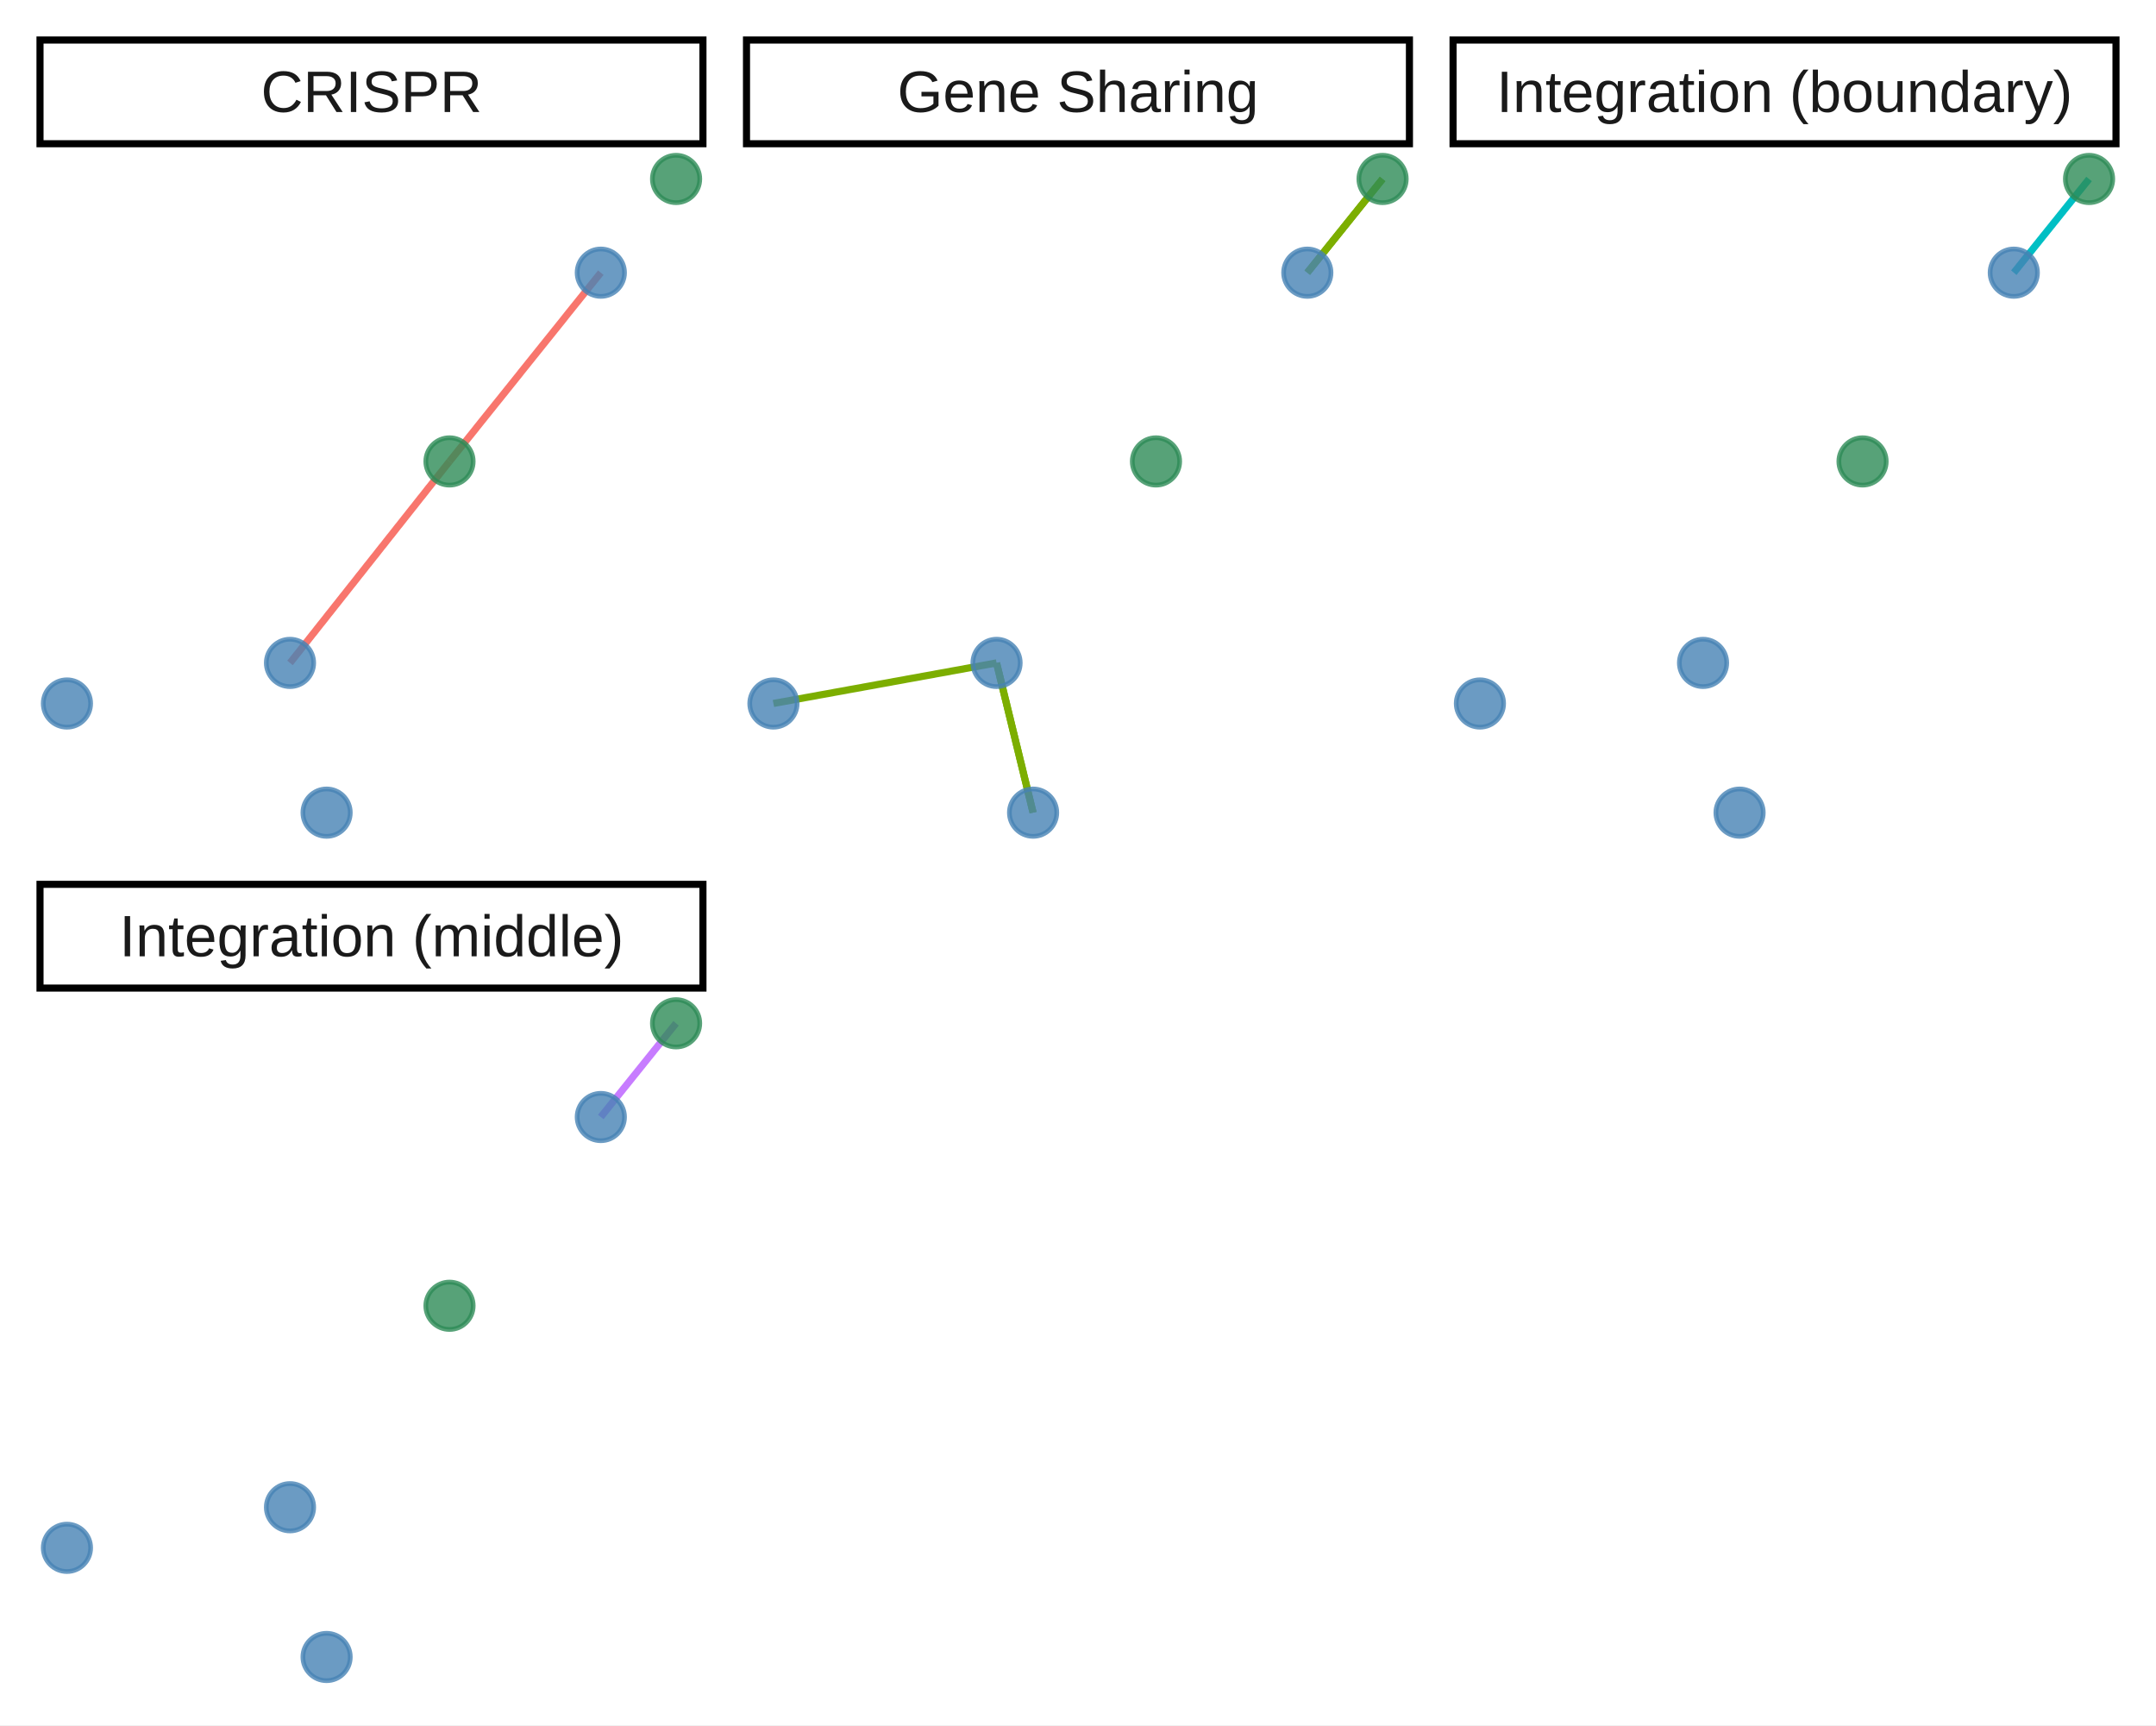
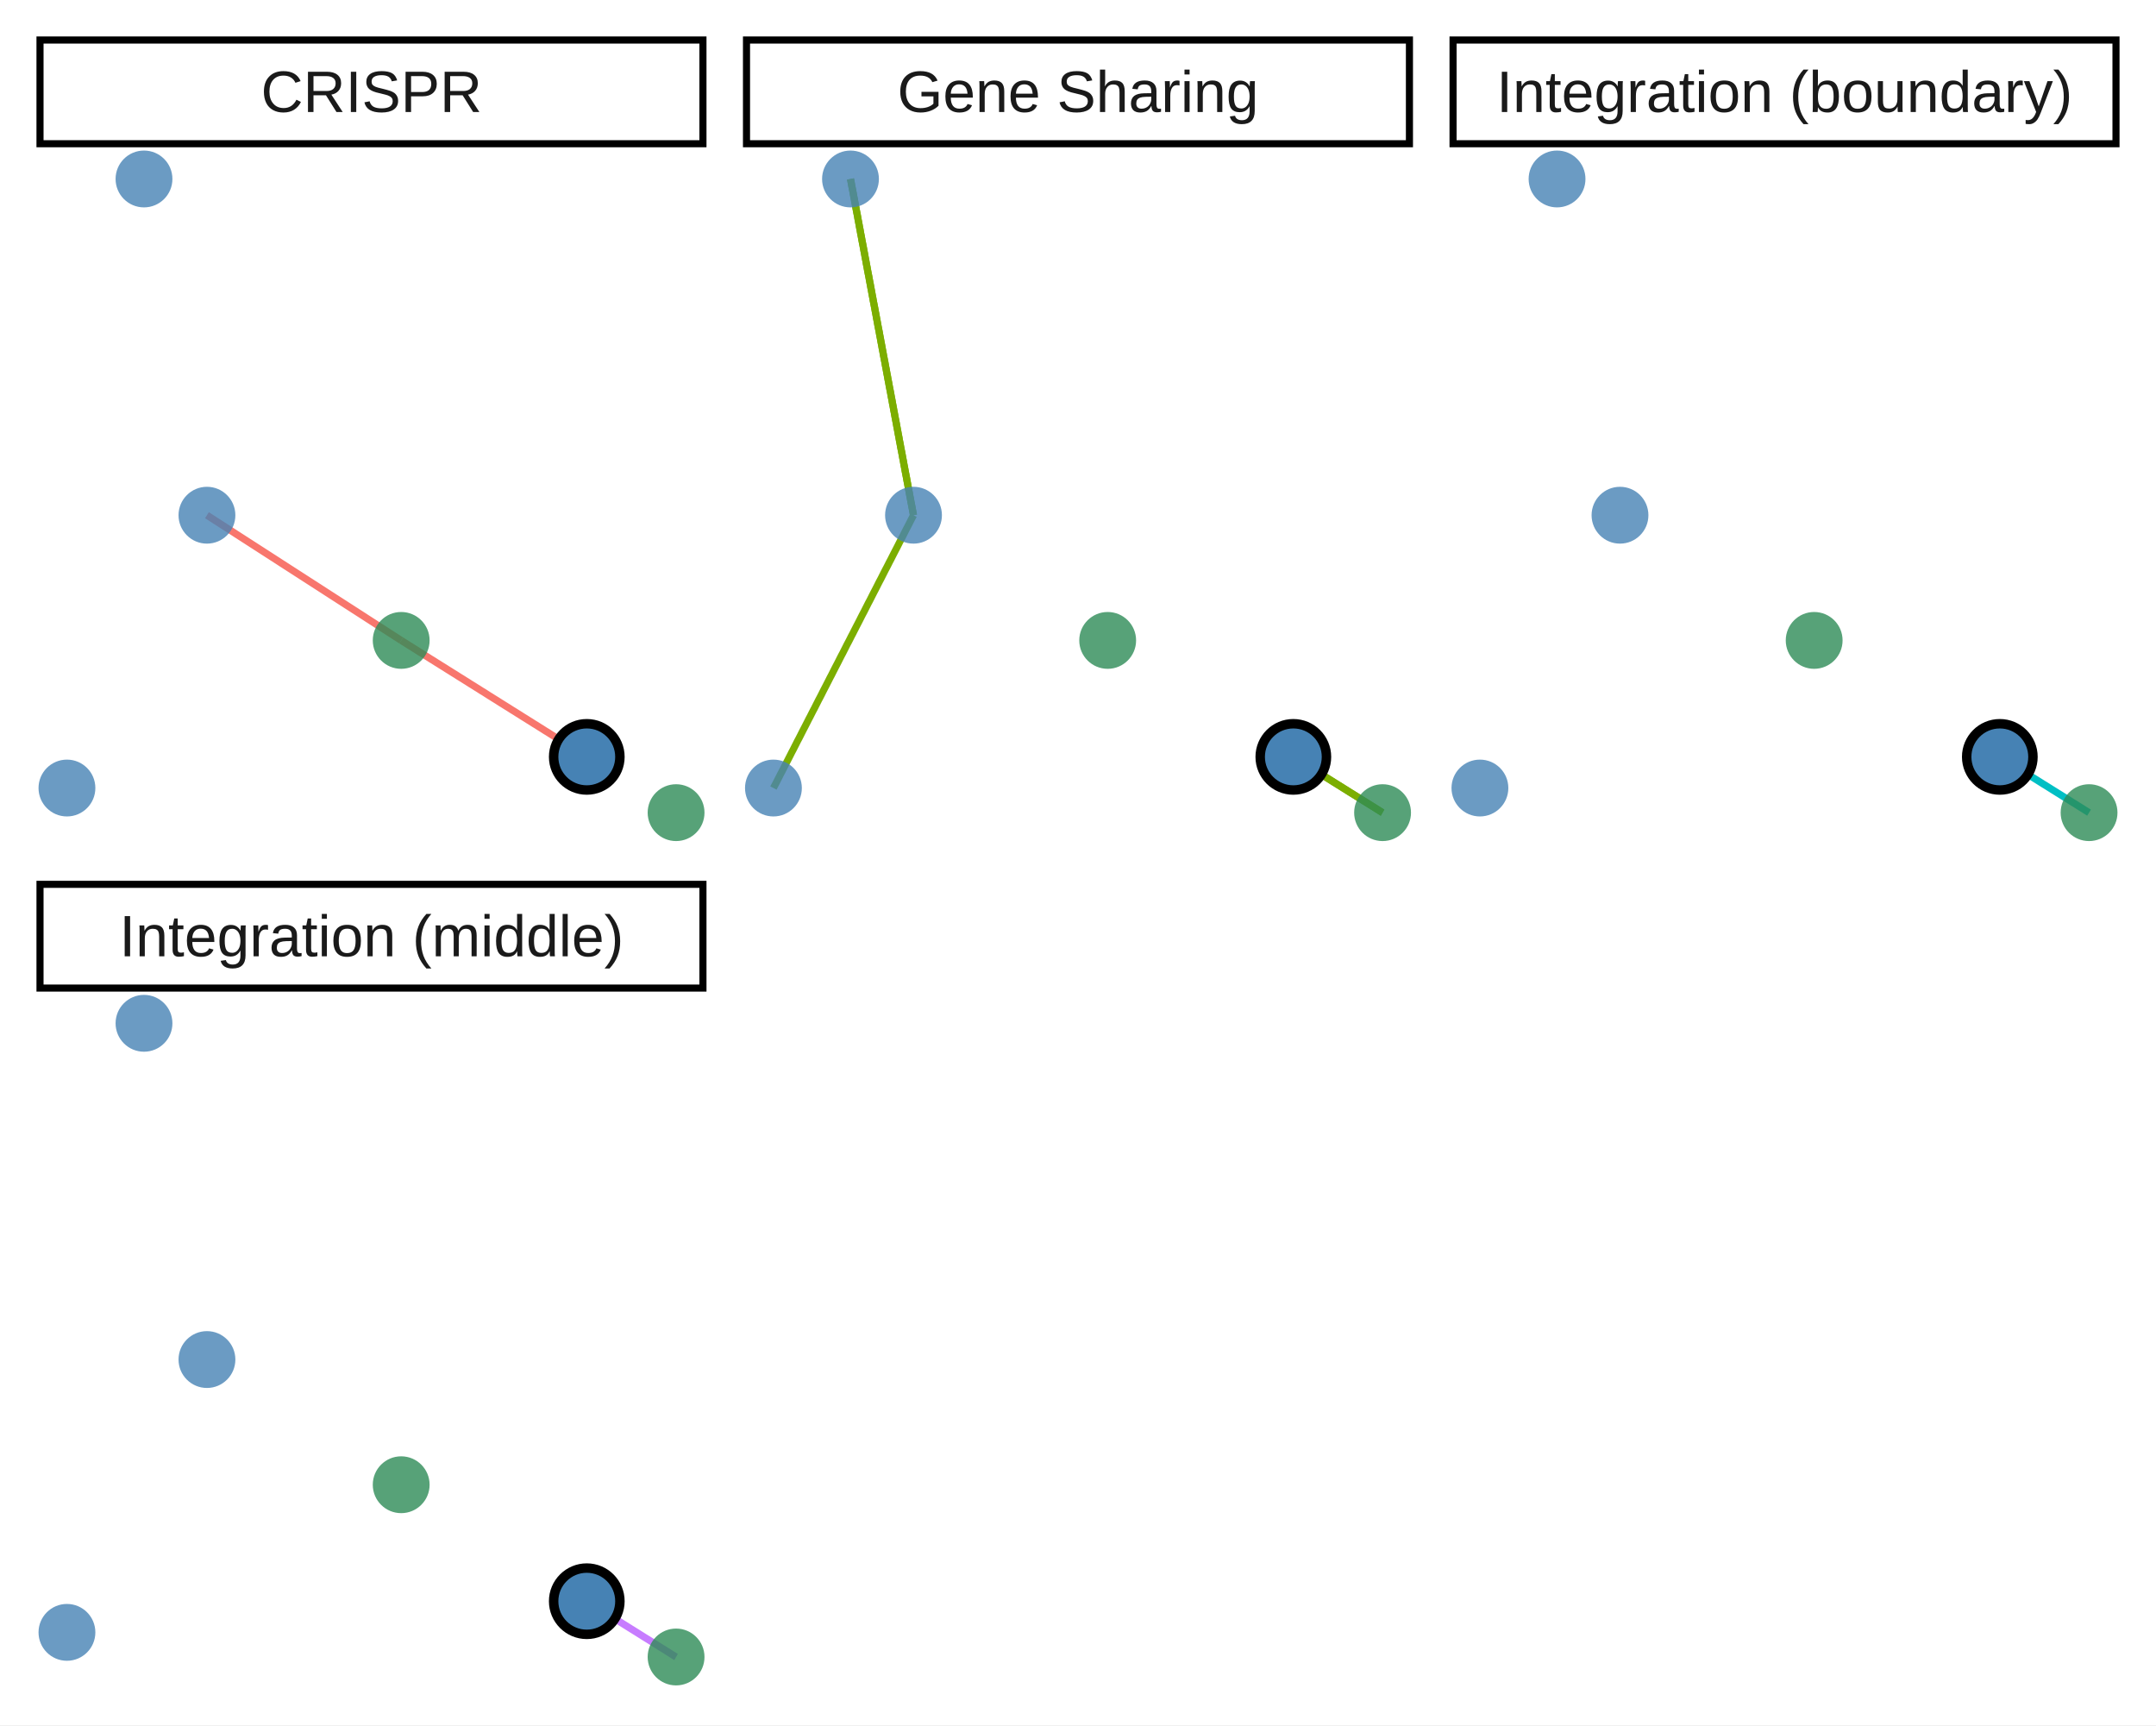
<svg xmlns="http://www.w3.org/2000/svg" width="324.00pt" height="259.20pt" viewBox="0 0 324.00 259.20">
  <g class="svglite">
    <defs>
      <style type="text/css">
    .svglite line, .svglite polyline, .svglite polygon, .svglite path, .svglite rect, .svglite circle {
      fill: none;
      stroke: #000000;
      stroke-linecap: round;
      stroke-linejoin: round;
      stroke-miterlimit: 10.00;
    }
    .svglite text {
      white-space: pre;
    }
    .svglite g.glyphgroup path {
      fill: inherit;
      stroke: none;
    }
  </style>
    </defs>
    <rect width="100%" height="100%" style="stroke: none; fill: #FFFFFF;" />
    <defs>
      <clipPath id="cpMC4wMHwzMjQuMDB8MC4wMHwyNTkuMjA=">
        <rect x="0.00" y="0.00" width="324.00" height="259.20" />
      </clipPath>
    </defs>
    <g clip-path="url(#cpMC4wMHwzMjQuMDB8MC4wMHwyNTkuMjA=)">
      <rect x="0" y="0" width="324.00" height="259.20" style="stroke-width: 1.07; stroke: #FFFFFF; fill: #FFFFFF;" />
    </g>
    <defs>
      <clipPath id="cpNS40OHwxMDYuMTd8MjIuMTN8MTI2Ljg2">
        <rect x="5.48" y="22.13" width="100.69" height="104.73" />
      </clipPath>
    </defs>
    <g clip-path="url(#cpNS40OHwxMDYuMTd8MjIuMTN8MTI2Ljg2)">
      <rect x="5.48" y="22.13" width="100.69" height="104.73" style="stroke-width: 1.07; stroke: none; fill: #FFFFFF;" />
-       <polyline points="67.55,69.33 67.31,69.63 67.07,69.94 66.82,70.25 66.58,70.55 66.34,70.86 66.10,71.16 65.86,71.47 65.61,71.78 65.37,72.08 65.13,72.39 64.89,72.69 64.65,73.00 64.40,73.30 64.16,73.61 63.92,73.92 63.68,74.22 63.44,74.53 63.19,74.83 62.95,75.14 62.71,75.44 62.47,75.75 62.23,76.06 61.98,76.36 61.74,76.67 61.50,76.97 61.26,77.28 61.01,77.59 60.77,77.89 60.53,78.20 60.29,78.50 60.05,78.81 59.80,79.11 59.56,79.42 59.32,79.73 59.08,80.03 58.84,80.34 58.59,80.64 58.35,80.95 58.11,81.25 57.87,81.56 57.63,81.87 57.38,82.17 57.14,82.48 56.90,82.78 56.66,83.09 56.42,83.40 56.17,83.70 55.93,84.01 55.69,84.31 55.45,84.62 55.20,84.92 54.96,85.23 54.72,85.54 54.48,85.84 54.24,86.15 53.99,86.45 53.75,86.76 53.51,87.07 53.27,87.37 53.03,87.68 52.78,87.98 52.54,88.29 52.30,88.59 52.06,88.90 51.82,89.21 51.57,89.51 51.33,89.82 51.09,90.12 50.85,90.43 50.61,90.73 50.36,91.04 50.12,91.35 49.88,91.65 49.64,91.96 49.39,92.26 49.15,92.57 48.91,92.88 48.67,93.18 48.43,93.49 48.18,93.79 47.94,94.10 47.70,94.40 47.46,94.71 47.22,95.02 46.97,95.32 46.73,95.63 46.49,95.93 46.25,96.24 46.01,96.54 45.76,96.85 45.52,97.16 45.28,97.46 45.04,97.77 44.80,98.07 44.55,98.38 44.31,98.69 44.07,98.99 43.83,99.30 43.58,99.60 " style="stroke-width: 1.07; stroke: #F8766D; stroke-linecap: butt;" />
-       <polyline points="67.55,69.33 67.78,69.04 68.01,68.76 68.24,68.47 68.47,68.18 68.70,67.90 68.93,67.61 69.16,67.32 69.39,67.04 69.62,66.75 69.85,66.46 70.08,66.18 70.31,65.89 70.54,65.60 70.77,65.32 71.00,65.03 71.23,64.75 71.46,64.46 71.68,64.17 71.91,63.89 72.14,63.60 72.37,63.31 72.60,63.03 72.83,62.74 73.06,62.45 73.29,62.17 73.52,61.88 73.75,61.59 73.98,61.31 74.21,61.02 74.44,60.73 74.67,60.45 74.90,60.16 75.13,59.88 75.36,59.59 75.59,59.30 75.82,59.02 76.05,58.73 76.28,58.44 76.51,58.16 76.74,57.87 76.97,57.58 77.20,57.30 77.43,57.01 77.66,56.72 77.89,56.44 78.12,56.15 78.34,55.86 78.57,55.58 78.80,55.29 79.03,55.01 79.26,54.72 79.49,54.43 79.72,54.15 79.95,53.86 80.18,53.57 80.41,53.29 80.64,53.00 80.87,52.71 81.10,52.43 81.33,52.14 81.56,51.85 81.79,51.57 82.02,51.28 82.25,50.99 82.48,50.71 82.71,50.42 82.94,50.14 83.17,49.85 83.40,49.56 83.63,49.28 83.86,48.99 84.09,48.70 84.32,48.42 84.55,48.13 84.78,47.84 85.00,47.56 85.23,47.27 85.46,46.98 85.69,46.70 85.92,46.41 86.15,46.12 86.38,45.84 86.61,45.55 86.84,45.27 87.07,44.98 87.30,44.69 87.53,44.41 87.76,44.12 87.99,43.83 88.22,43.55 88.45,43.26 88.68,42.97 88.91,42.69 89.14,42.40 89.37,42.11 89.60,41.83 89.83,41.54 90.06,41.25 90.29,40.97 " style="stroke-width: 1.07; stroke: #F8766D; stroke-linecap: butt;" />
-       <circle cx="67.55" cy="69.33" r="3.56" style="stroke-width: 0.71; stroke: #2E8B57; stroke-opacity: 0.80; fill: #2E8B57; fill-opacity: 0.80;" />
-       <circle cx="10.06" cy="105.70" r="3.56" style="stroke-width: 0.71; stroke: #4682B4; stroke-opacity: 0.80; fill: #4682B4; fill-opacity: 0.80;" />
-       <circle cx="43.58" cy="99.60" r="3.56" style="stroke-width: 0.71; stroke: #4682B4; stroke-opacity: 0.80; fill: #4682B4; fill-opacity: 0.80;" />
-       <circle cx="49.08" cy="122.10" r="3.56" style="stroke-width: 0.71; stroke: #4682B4; stroke-opacity: 0.80; fill: #4682B4; fill-opacity: 0.80;" />
-       <circle cx="90.29" cy="40.97" r="3.56" style="stroke-width: 0.71; stroke: #4682B4; stroke-opacity: 0.80; fill: #4682B4; fill-opacity: 0.80;" />
-       <circle cx="101.60" cy="26.89" r="3.56" style="stroke-width: 0.71; stroke: #2E8B57; stroke-opacity: 0.80; fill: #2E8B57; fill-opacity: 0.80;" />
+       <polyline points="60.29,96.22 59.99,96.03 59.70,95.84 59.40,95.65 59.11,95.46 58.81,95.27 58.52,95.08 58.22,94.89 57.93,94.70 57.63,94.51 57.34,94.32 57.04,94.13 56.75,93.94 56.45,93.75 56.16,93.56 55.86,93.37 55.57,93.18 55.27,92.99 54.98,92.80 54.69,92.61 54.39,92.42 54.10,92.23 53.80,92.04 53.51,91.85 53.21,91.66 52.92,91.47 52.62,91.28 52.33,91.09 52.03,90.90 51.74,90.71 51.44,90.52 51.15,90.33 50.85,90.14 50.56,89.95 50.26,89.76 49.97,89.57 49.67,89.38 49.38,89.19 49.08,89.00 48.79,88.81 48.50,88.62 48.20,88.43 47.91,88.24 47.61,88.05 47.32,87.86 47.02,87.67 46.73,87.48 46.43,87.29 46.14,87.10 45.84,86.91 45.55,86.72 45.25,86.53 44.96,86.34 44.66,86.15 44.37,85.96 44.07,85.77 43.78,85.58 43.48,85.39 43.19,85.20 42.89,85.01 42.60,84.82 42.30,84.63 42.01,84.44 41.72,84.25 41.42,84.06 41.13,83.87 40.83,83.68 40.54,83.49 40.24,83.30 39.95,83.11 39.65,82.92 39.36,82.73 39.06,82.54 38.77,82.35 38.47,82.16 38.18,81.97 37.88,81.78 37.59,81.59 37.29,81.40 37.00,81.21 36.70,81.02 36.41,80.83 36.11,80.64 35.82,80.45 35.52,80.26 35.23,80.07 34.94,79.88 34.64,79.69 34.35,79.50 34.05,79.31 33.76,79.12 33.46,78.93 33.17,78.74 32.87,78.55 32.58,78.36 32.28,78.17 31.99,77.98 31.69,77.79 31.40,77.60 31.10,77.41 " style="stroke-width: 1.07; stroke: #F8766D; stroke-linecap: butt;" />
+       <polyline points="60.29,96.22 60.57,96.40 60.85,96.57 61.13,96.75 61.41,96.93 61.70,97.10 61.98,97.28 62.26,97.46 62.54,97.63 62.82,97.81 63.10,97.99 63.39,98.16 63.67,98.34 63.95,98.52 64.23,98.69 64.51,98.87 64.79,99.05 65.08,99.22 65.36,99.40 65.64,99.58 65.92,99.75 66.20,99.93 66.49,100.11 66.77,100.28 67.05,100.46 67.33,100.64 67.61,100.81 67.89,100.99 68.18,101.17 68.46,101.34 68.74,101.52 69.02,101.70 69.30,101.87 69.59,102.05 69.87,102.23 70.15,102.40 70.43,102.58 70.71,102.76 70.99,102.93 71.28,103.11 71.56,103.29 71.84,103.46 72.12,103.64 72.40,103.82 72.69,103.99 72.97,104.17 73.25,104.35 73.53,104.53 73.81,104.70 74.09,104.88 74.38,105.06 74.66,105.23 74.94,105.41 75.22,105.59 75.50,105.76 75.78,105.94 76.07,106.12 76.35,106.29 76.63,106.47 76.91,106.65 77.19,106.82 77.48,107.00 77.76,107.18 78.04,107.35 78.32,107.53 78.60,107.71 78.88,107.88 79.17,108.06 79.45,108.24 79.73,108.41 80.01,108.59 80.29,108.77 80.58,108.94 80.86,109.12 81.14,109.30 81.42,109.47 81.70,109.65 81.98,109.83 82.27,110.00 82.55,110.18 82.83,110.36 83.11,110.53 83.39,110.71 83.68,110.89 83.96,111.06 84.24,111.24 84.52,111.42 84.80,111.59 85.08,111.77 85.37,111.95 85.65,112.12 85.93,112.30 86.21,112.48 86.49,112.65 86.77,112.83 87.06,113.01 87.34,113.19 87.62,113.36 87.90,113.54 88.18,113.72 " style="stroke-width: 1.07; stroke: #F8766D; stroke-linecap: butt;" />
+       <circle cx="60.29" cy="96.22" r="4.27" style="stroke-width: 0.00; stroke: #FFFFFF; stroke-opacity: 0.80; fill: #2E8B57; fill-opacity: 0.80;" />
+       <circle cx="10.06" cy="118.40" r="4.27" style="stroke-width: 0.00; stroke: #FFFFFF; stroke-opacity: 0.80; fill: #4682B4; fill-opacity: 0.80;" />
+       <circle cx="31.10" cy="77.41" r="4.27" style="stroke-width: 0.00; stroke: #FFFFFF; stroke-opacity: 0.80; fill: #4682B4; fill-opacity: 0.80;" />
+       <circle cx="21.64" cy="26.89" r="4.27" style="stroke-width: 0.00; stroke: #FFFFFF; stroke-opacity: 0.80; fill: #4682B4; fill-opacity: 0.80;" />
+       <circle cx="88.18" cy="113.72" r="4.98" style="stroke-width: 1.42; fill: #4682B4;" />
+       <circle cx="101.60" cy="122.10" r="4.27" style="stroke-width: 0.00; stroke: #FFFFFF; stroke-opacity: 0.80; fill: #2E8B57; fill-opacity: 0.80;" />
    </g>
    <g clip-path="url(#cpMC4wMHwzMjQuMDB8MC4wMHwyNTkuMjA=)">
</g>
    <defs>
      <clipPath id="cpNS40OHwxMDYuMTd8MTQ4Ljk5fDI1My43Mg==">
        <rect x="5.48" y="148.99" width="100.69" height="104.73" />
      </clipPath>
    </defs>
    <g clip-path="url(#cpNS40OHwxMDYuMTd8MTQ4Ljk5fDI1My43Mg==)">
      <rect x="5.48" y="148.99" width="100.69" height="104.73" style="stroke-width: 1.07; stroke: none; fill: #FFFFFF;" />
-       <polyline points="90.29,167.83 90.40,167.69 90.52,167.54 90.63,167.40 90.74,167.26 90.86,167.12 90.97,166.98 91.09,166.83 91.20,166.69 91.31,166.55 91.43,166.41 91.54,166.26 91.66,166.12 91.77,165.98 91.89,165.84 92.00,165.70 92.11,165.55 92.23,165.41 92.34,165.27 92.46,165.13 92.57,164.98 92.69,164.84 92.80,164.70 92.91,164.56 93.03,164.42 93.14,164.27 93.26,164.13 93.37,163.99 93.49,163.85 93.60,163.70 93.71,163.56 93.83,163.42 93.94,163.28 94.06,163.14 94.17,162.99 94.29,162.85 94.40,162.71 94.51,162.57 94.63,162.43 94.74,162.28 94.86,162.14 94.97,162.00 95.08,161.86 95.20,161.71 95.31,161.57 95.43,161.43 95.54,161.29 95.66,161.15 95.77,161.00 95.88,160.86 96.00,160.72 96.11,160.58 96.23,160.43 96.34,160.29 96.46,160.15 96.57,160.01 96.68,159.87 96.80,159.72 96.91,159.58 97.03,159.44 97.14,159.30 97.26,159.15 97.37,159.01 97.48,158.87 97.60,158.73 97.71,158.59 97.83,158.44 97.94,158.30 98.06,158.16 98.17,158.02 98.28,157.87 98.40,157.73 98.51,157.59 98.63,157.45 98.74,157.31 98.85,157.16 98.97,157.02 99.08,156.88 99.20,156.74 99.31,156.60 99.43,156.45 99.54,156.31 99.65,156.17 99.77,156.03 99.88,155.88 100.00,155.74 100.11,155.60 100.23,155.46 100.34,155.32 100.45,155.17 100.57,155.03 100.68,154.89 100.80,154.75 100.91,154.60 101.03,154.46 101.14,154.32 101.25,154.18 101.37,154.04 101.48,153.89 101.60,153.75 " style="stroke-width: 1.07; stroke: #C77CFF; stroke-linecap: butt;" />
-       <circle cx="67.55" cy="196.19" r="3.56" style="stroke-width: 0.71; stroke: #2E8B57; stroke-opacity: 0.80; fill: #2E8B57; fill-opacity: 0.80;" />
-       <circle cx="10.06" cy="232.56" r="3.56" style="stroke-width: 0.71; stroke: #4682B4; stroke-opacity: 0.80; fill: #4682B4; fill-opacity: 0.80;" />
-       <circle cx="43.58" cy="226.46" r="3.56" style="stroke-width: 0.71; stroke: #4682B4; stroke-opacity: 0.80; fill: #4682B4; fill-opacity: 0.80;" />
-       <circle cx="49.08" cy="248.96" r="3.56" style="stroke-width: 0.71; stroke: #4682B4; stroke-opacity: 0.80; fill: #4682B4; fill-opacity: 0.80;" />
-       <circle cx="90.29" cy="167.83" r="3.56" style="stroke-width: 0.71; stroke: #4682B4; stroke-opacity: 0.80; fill: #4682B4; fill-opacity: 0.80;" />
-       <circle cx="101.60" cy="153.75" r="3.56" style="stroke-width: 0.71; stroke: #2E8B57; stroke-opacity: 0.80; fill: #2E8B57; fill-opacity: 0.80;" />
+       <polyline points="88.18,240.58 88.32,240.66 88.45,240.74 88.59,240.83 88.73,240.91 88.86,241.00 89.00,241.08 89.13,241.17 89.27,241.25 89.40,241.34 89.54,241.42 89.67,241.51 89.81,241.59 89.95,241.68 90.08,241.76 90.22,241.85 90.35,241.93 90.49,242.02 90.62,242.10 90.76,242.18 90.89,242.27 91.03,242.35 91.16,242.44 91.30,242.52 91.44,242.61 91.57,242.69 91.71,242.78 91.84,242.86 91.98,242.95 92.11,243.03 92.25,243.12 92.38,243.20 92.52,243.29 92.65,243.37 92.79,243.46 92.93,243.54 93.06,243.62 93.20,243.71 93.33,243.79 93.47,243.88 93.60,243.96 93.74,244.05 93.87,244.13 94.01,244.22 94.15,244.30 94.28,244.39 94.42,244.47 94.55,244.56 94.69,244.64 94.82,244.73 94.96,244.81 95.09,244.89 95.23,244.98 95.36,245.06 95.50,245.15 95.64,245.23 95.77,245.32 95.91,245.40 96.04,245.49 96.18,245.57 96.31,245.66 96.45,245.74 96.58,245.83 96.72,245.91 96.85,246.00 96.99,246.08 97.13,246.17 97.26,246.25 97.40,246.33 97.53,246.42 97.67,246.50 97.80,246.59 97.94,246.67 98.07,246.76 98.21,246.84 98.34,246.93 98.48,247.01 98.62,247.10 98.75,247.18 98.89,247.27 99.02,247.35 99.16,247.44 99.29,247.52 99.43,247.61 99.56,247.69 99.70,247.77 99.84,247.86 99.97,247.94 100.11,248.03 100.24,248.11 100.38,248.20 100.51,248.28 100.65,248.37 100.78,248.45 100.92,248.54 101.05,248.62 101.19,248.71 101.33,248.79 101.46,248.88 101.60,248.96 " style="stroke-width: 1.07; stroke: #C77CFF; stroke-linecap: butt;" />
+       <circle cx="60.29" cy="223.08" r="4.27" style="stroke-width: 0.00; stroke: #FFFFFF; stroke-opacity: 0.80; fill: #2E8B57; fill-opacity: 0.80;" />
+       <circle cx="10.06" cy="245.26" r="4.27" style="stroke-width: 0.00; stroke: #FFFFFF; stroke-opacity: 0.80; fill: #4682B4; fill-opacity: 0.80;" />
+       <circle cx="31.10" cy="204.27" r="4.27" style="stroke-width: 0.00; stroke: #FFFFFF; stroke-opacity: 0.80; fill: #4682B4; fill-opacity: 0.80;" />
+       <circle cx="21.64" cy="153.75" r="4.27" style="stroke-width: 0.00; stroke: #FFFFFF; stroke-opacity: 0.80; fill: #4682B4; fill-opacity: 0.80;" />
+       <circle cx="88.18" cy="240.58" r="4.98" style="stroke-width: 1.42; fill: #4682B4;" />
+       <circle cx="101.60" cy="248.96" r="4.27" style="stroke-width: 0.00; stroke: #FFFFFF; stroke-opacity: 0.80; fill: #2E8B57; fill-opacity: 0.80;" />
    </g>
    <g clip-path="url(#cpMC4wMHwzMjQuMDB8MC4wMHwyNTkuMjA=)">
</g>
    <defs>
      <clipPath id="cpMTExLjY1fDIxMi4zNXwyMi4xM3wxMjYuODY=">
        <rect x="111.65" y="22.13" width="100.69" height="104.73" />
      </clipPath>
    </defs>
    <g clip-path="url(#cpMTExLjY1fDIxMi4zNXwyMi4xM3wxMjYuODY=)">
      <rect x="111.65" y="22.13" width="100.69" height="104.73" style="stroke-width: 1.07; stroke: none; fill: #FFFFFF;" />
-       <polyline points="116.23,105.70 116.57,105.63 116.91,105.57 117.25,105.51 117.58,105.45 117.92,105.39 118.26,105.33 118.60,105.27 118.94,105.20 119.28,105.14 119.62,105.08 119.96,105.02 120.29,104.96 120.63,104.90 120.97,104.83 121.31,104.77 121.65,104.71 121.99,104.65 122.33,104.59 122.66,104.53 123.00,104.46 123.34,104.40 123.68,104.34 124.02,104.28 124.36,104.22 124.70,104.16 125.04,104.10 125.37,104.03 125.71,103.97 126.05,103.91 126.39,103.85 126.73,103.79 127.07,103.73 127.41,103.66 127.74,103.60 128.08,103.54 128.42,103.48 128.76,103.42 129.10,103.36 129.44,103.30 129.78,103.23 130.12,103.17 130.45,103.11 130.79,103.05 131.13,102.99 131.47,102.93 131.81,102.86 132.15,102.80 132.49,102.74 132.82,102.68 133.16,102.62 133.50,102.56 133.84,102.50 134.18,102.43 134.52,102.37 134.86,102.31 135.20,102.25 135.53,102.19 135.87,102.13 136.21,102.06 136.55,102.00 136.89,101.94 137.23,101.88 137.57,101.82 137.90,101.76 138.24,101.70 138.58,101.63 138.92,101.57 139.26,101.51 139.60,101.45 139.94,101.39 140.28,101.33 140.61,101.26 140.95,101.20 141.29,101.14 141.63,101.08 141.97,101.02 142.31,100.96 142.65,100.90 142.98,100.83 143.32,100.77 143.66,100.71 144.00,100.65 144.34,100.59 144.68,100.53 145.02,100.46 145.36,100.40 145.69,100.34 146.03,100.28 146.37,100.22 146.71,100.16 147.05,100.10 147.39,100.03 147.73,99.97 148.06,99.91 148.40,99.85 148.74,99.79 149.08,99.73 149.42,99.66 149.76,99.60 " style="stroke-width: 1.07; stroke: #7CAE00; stroke-linecap: butt;" />
-       <polyline points="149.76,99.60 149.81,99.83 149.87,100.06 149.92,100.28 149.98,100.51 150.04,100.74 150.09,100.97 150.15,101.19 150.20,101.42 150.26,101.65 150.31,101.88 150.37,102.10 150.42,102.33 150.48,102.56 150.53,102.78 150.59,103.01 150.65,103.24 150.70,103.47 150.76,103.69 150.81,103.92 150.87,104.15 150.92,104.37 150.98,104.60 151.03,104.83 151.09,105.06 151.15,105.28 151.20,105.51 151.26,105.74 151.31,105.97 151.37,106.19 151.42,106.42 151.48,106.65 151.53,106.87 151.59,107.10 151.64,107.33 151.70,107.56 151.76,107.78 151.81,108.01 151.87,108.24 151.92,108.47 151.98,108.69 152.03,108.92 152.09,109.15 152.14,109.37 152.20,109.60 152.25,109.83 152.31,110.06 152.37,110.28 152.42,110.51 152.48,110.74 152.53,110.96 152.59,111.19 152.64,111.42 152.70,111.65 152.75,111.87 152.81,112.10 152.87,112.33 152.92,112.56 152.98,112.78 153.03,113.01 153.09,113.24 153.14,113.46 153.20,113.69 153.25,113.92 153.31,114.15 153.36,114.37 153.42,114.60 153.48,114.83 153.53,115.06 153.59,115.28 153.64,115.51 153.70,115.74 153.75,115.96 153.81,116.19 153.86,116.42 153.92,116.65 153.97,116.87 154.03,117.10 154.09,117.33 154.14,117.55 154.20,117.78 154.25,118.01 154.31,118.24 154.36,118.46 154.42,118.69 154.47,118.92 154.53,119.15 154.58,119.37 154.64,119.60 154.70,119.83 154.75,120.05 154.81,120.28 154.86,120.51 154.92,120.74 154.97,120.96 155.03,121.19 155.08,121.42 155.14,121.65 155.20,121.87 155.25,122.10 " style="stroke-width: 1.07; stroke: #7CAE00; stroke-linecap: butt;" />
-       <polyline points="149.76,99.60 149.81,99.83 149.87,100.06 149.92,100.28 149.98,100.51 150.04,100.74 150.09,100.97 150.15,101.19 150.20,101.42 150.26,101.65 150.31,101.88 150.37,102.10 150.42,102.33 150.48,102.56 150.53,102.78 150.59,103.01 150.65,103.24 150.70,103.47 150.76,103.69 150.81,103.92 150.87,104.15 150.92,104.37 150.98,104.60 151.03,104.83 151.09,105.06 151.15,105.28 151.20,105.51 151.26,105.74 151.31,105.97 151.37,106.19 151.42,106.42 151.48,106.65 151.53,106.87 151.59,107.10 151.64,107.33 151.70,107.56 151.76,107.78 151.81,108.01 151.87,108.24 151.92,108.47 151.98,108.69 152.03,108.92 152.09,109.15 152.14,109.37 152.20,109.60 152.25,109.83 152.31,110.06 152.37,110.28 152.42,110.51 152.48,110.74 152.53,110.96 152.59,111.19 152.64,111.42 152.70,111.65 152.75,111.87 152.81,112.10 152.87,112.33 152.92,112.56 152.98,112.78 153.03,113.01 153.09,113.24 153.14,113.46 153.20,113.69 153.25,113.92 153.31,114.15 153.36,114.37 153.42,114.60 153.48,114.83 153.53,115.06 153.59,115.28 153.64,115.51 153.70,115.74 153.75,115.96 153.81,116.19 153.86,116.42 153.92,116.65 153.97,116.87 154.03,117.10 154.09,117.33 154.14,117.55 154.20,117.78 154.25,118.01 154.31,118.24 154.36,118.46 154.42,118.69 154.47,118.92 154.53,119.15 154.58,119.37 154.64,119.60 154.70,119.83 154.75,120.05 154.81,120.28 154.86,120.51 154.92,120.74 154.97,120.96 155.03,121.19 155.08,121.42 155.14,121.65 155.20,121.87 155.25,122.10 " style="stroke-width: 1.07; stroke: #7CAE00; stroke-linecap: butt;" />
-       <polyline points="196.46,40.97 196.57,40.83 196.69,40.68 196.80,40.54 196.92,40.40 197.03,40.26 197.15,40.12 197.26,39.97 197.37,39.83 197.49,39.69 197.60,39.55 197.72,39.40 197.83,39.26 197.95,39.12 198.06,38.98 198.17,38.84 198.29,38.69 198.40,38.55 198.52,38.41 198.63,38.27 198.75,38.12 198.86,37.98 198.97,37.84 199.09,37.70 199.20,37.56 199.32,37.41 199.43,37.27 199.54,37.13 199.66,36.99 199.77,36.84 199.89,36.70 200.00,36.56 200.12,36.42 200.23,36.28 200.34,36.13 200.46,35.99 200.57,35.85 200.69,35.71 200.80,35.56 200.92,35.42 201.03,35.28 201.14,35.14 201.26,35.00 201.37,34.85 201.49,34.71 201.60,34.57 201.72,34.43 201.83,34.29 201.94,34.14 202.06,34.00 202.17,33.86 202.29,33.72 202.40,33.57 202.52,33.43 202.63,33.29 202.74,33.15 202.86,33.01 202.97,32.86 203.09,32.72 203.20,32.58 203.31,32.44 203.43,32.29 203.54,32.15 203.66,32.01 203.77,31.87 203.89,31.73 204.00,31.58 204.11,31.44 204.23,31.30 204.34,31.16 204.46,31.01 204.57,30.87 204.69,30.73 204.80,30.59 204.91,30.45 205.03,30.30 205.14,30.16 205.26,30.02 205.37,29.88 205.49,29.73 205.60,29.59 205.71,29.45 205.83,29.31 205.94,29.17 206.06,29.02 206.17,28.88 206.28,28.74 206.40,28.60 206.51,28.46 206.63,28.31 206.74,28.17 206.86,28.03 206.97,27.89 207.08,27.74 207.20,27.60 207.31,27.46 207.43,27.32 207.54,27.18 207.66,27.03 207.77,26.89 " style="stroke-width: 1.07; stroke: #7CAE00; stroke-linecap: butt;" />
-       <polyline points="196.46,40.97 196.57,40.83 196.69,40.68 196.80,40.54 196.92,40.40 197.03,40.26 197.15,40.12 197.26,39.97 197.37,39.83 197.49,39.69 197.60,39.55 197.72,39.40 197.83,39.26 197.95,39.12 198.06,38.98 198.17,38.84 198.29,38.69 198.40,38.55 198.52,38.41 198.63,38.27 198.75,38.12 198.86,37.98 198.97,37.84 199.09,37.70 199.20,37.56 199.32,37.41 199.43,37.27 199.54,37.13 199.66,36.99 199.77,36.84 199.89,36.70 200.00,36.56 200.12,36.42 200.23,36.28 200.34,36.13 200.46,35.99 200.57,35.85 200.69,35.71 200.80,35.56 200.92,35.42 201.03,35.28 201.14,35.14 201.26,35.00 201.37,34.85 201.49,34.71 201.60,34.57 201.72,34.43 201.83,34.29 201.94,34.14 202.06,34.00 202.17,33.86 202.29,33.72 202.40,33.57 202.52,33.43 202.63,33.29 202.74,33.15 202.86,33.01 202.97,32.86 203.09,32.72 203.20,32.58 203.31,32.44 203.43,32.29 203.54,32.15 203.66,32.01 203.77,31.87 203.89,31.73 204.00,31.58 204.11,31.44 204.23,31.30 204.34,31.16 204.46,31.01 204.57,30.87 204.69,30.73 204.80,30.59 204.91,30.45 205.03,30.30 205.14,30.16 205.26,30.02 205.37,29.88 205.49,29.73 205.60,29.59 205.71,29.45 205.83,29.31 205.94,29.17 206.06,29.02 206.17,28.88 206.28,28.74 206.40,28.60 206.51,28.46 206.63,28.31 206.74,28.17 206.86,28.03 206.97,27.89 207.08,27.74 207.20,27.60 207.31,27.46 207.43,27.32 207.54,27.18 207.66,27.03 207.77,26.89 " style="stroke-width: 1.07; stroke: #7CAE00; stroke-linecap: butt;" />
-       <circle cx="173.72" cy="69.33" r="3.56" style="stroke-width: 0.71; stroke: #2E8B57; stroke-opacity: 0.80; fill: #2E8B57; fill-opacity: 0.80;" />
-       <circle cx="116.23" cy="105.70" r="3.56" style="stroke-width: 0.71; stroke: #4682B4; stroke-opacity: 0.80; fill: #4682B4; fill-opacity: 0.80;" />
-       <circle cx="149.76" cy="99.60" r="3.56" style="stroke-width: 0.71; stroke: #4682B4; stroke-opacity: 0.80; fill: #4682B4; fill-opacity: 0.80;" />
-       <circle cx="155.25" cy="122.10" r="3.56" style="stroke-width: 0.71; stroke: #4682B4; stroke-opacity: 0.80; fill: #4682B4; fill-opacity: 0.80;" />
-       <circle cx="196.46" cy="40.97" r="3.56" style="stroke-width: 0.71; stroke: #4682B4; stroke-opacity: 0.80; fill: #4682B4; fill-opacity: 0.80;" />
-       <circle cx="207.77" cy="26.89" r="3.56" style="stroke-width: 0.71; stroke: #2E8B57; stroke-opacity: 0.80; fill: #2E8B57; fill-opacity: 0.80;" />
+       <polyline points="116.23,118.40 116.44,117.99 116.66,117.58 116.87,117.16 117.08,116.75 117.29,116.33 117.51,115.92 117.72,115.51 117.93,115.09 118.14,114.68 118.36,114.26 118.57,113.85 118.78,113.44 118.99,113.02 119.21,112.61 119.42,112.19 119.63,111.78 119.84,111.36 120.06,110.95 120.27,110.54 120.48,110.12 120.69,109.71 120.91,109.29 121.12,108.88 121.33,108.47 121.54,108.05 121.76,107.64 121.97,107.22 122.18,106.81 122.40,106.40 122.61,105.98 122.82,105.57 123.03,105.15 123.25,104.74 123.46,104.33 123.67,103.91 123.88,103.50 124.10,103.08 124.31,102.67 124.52,102.26 124.73,101.84 124.95,101.43 125.16,101.01 125.37,100.60 125.58,100.19 125.80,99.77 126.01,99.36 126.22,98.94 126.43,98.53 126.65,98.12 126.86,97.70 127.07,97.29 127.28,96.87 127.50,96.46 127.71,96.05 127.92,95.63 128.14,95.22 128.35,94.80 128.56,94.39 128.77,93.98 128.99,93.56 129.20,93.15 129.41,92.73 129.62,92.32 129.84,91.91 130.05,91.49 130.26,91.08 130.47,90.66 130.69,90.25 130.90,89.84 131.11,89.42 131.32,89.01 131.54,88.59 131.75,88.18 131.96,87.76 132.17,87.35 132.39,86.94 132.60,86.52 132.81,86.11 133.02,85.69 133.24,85.28 133.45,84.87 133.66,84.45 133.88,84.04 134.09,83.62 134.30,83.21 134.51,82.80 134.73,82.38 134.94,81.97 135.15,81.55 135.36,81.14 135.58,80.73 135.79,80.31 136.00,79.90 136.21,79.48 136.43,79.07 136.64,78.66 136.85,78.24 137.06,77.83 137.28,77.41 " style="stroke-width: 1.07; stroke: #7CAE00; stroke-linecap: butt;" />
+       <polyline points="137.28,77.41 137.18,76.90 137.09,76.39 136.99,75.88 136.89,75.37 136.80,74.86 136.70,74.35 136.61,73.84 136.51,73.33 136.42,72.82 136.32,72.31 136.23,71.80 136.13,71.29 136.03,70.78 135.94,70.27 135.84,69.76 135.75,69.25 135.65,68.74 135.56,68.23 135.46,67.72 135.36,67.21 135.27,66.70 135.17,66.19 135.08,65.68 134.98,65.17 134.89,64.66 134.79,64.15 134.70,63.64 134.60,63.12 134.50,62.61 134.41,62.10 134.31,61.59 134.22,61.08 134.12,60.57 134.03,60.06 133.93,59.55 133.84,59.04 133.74,58.53 133.64,58.02 133.55,57.51 133.45,57.00 133.36,56.49 133.26,55.98 133.17,55.47 133.07,54.96 132.98,54.45 132.88,53.94 132.78,53.43 132.69,52.92 132.59,52.41 132.50,51.90 132.40,51.39 132.31,50.88 132.21,50.37 132.12,49.86 132.02,49.35 131.92,48.84 131.83,48.33 131.73,47.81 131.64,47.30 131.54,46.79 131.45,46.28 131.35,45.77 131.25,45.26 131.16,44.75 131.06,44.24 130.97,43.73 130.87,43.22 130.78,42.71 130.68,42.20 130.59,41.69 130.49,41.18 130.39,40.67 130.30,40.16 130.20,39.65 130.11,39.14 130.01,38.63 129.92,38.12 129.82,37.61 129.73,37.10 129.63,36.59 129.53,36.08 129.44,35.57 129.34,35.06 129.25,34.55 129.15,34.04 129.06,33.53 128.96,33.02 128.87,32.50 128.77,31.99 128.67,31.48 128.58,30.97 128.48,30.46 128.39,29.95 128.29,29.44 128.20,28.93 128.10,28.42 128.00,27.91 127.91,27.40 127.81,26.89 " style="stroke-width: 1.07; stroke: #7CAE00; stroke-linecap: butt;" />
+       <polyline points="137.28,77.41 137.18,76.90 137.09,76.39 136.99,75.88 136.89,75.37 136.80,74.86 136.70,74.35 136.61,73.84 136.51,73.33 136.42,72.82 136.32,72.31 136.23,71.80 136.13,71.29 136.03,70.78 135.94,70.27 135.84,69.76 135.75,69.25 135.65,68.74 135.56,68.23 135.46,67.72 135.36,67.21 135.27,66.70 135.17,66.19 135.08,65.68 134.98,65.17 134.89,64.66 134.79,64.15 134.70,63.64 134.60,63.12 134.50,62.61 134.41,62.10 134.31,61.59 134.22,61.08 134.12,60.57 134.03,60.06 133.93,59.55 133.84,59.04 133.74,58.53 133.64,58.02 133.55,57.51 133.45,57.00 133.36,56.49 133.26,55.98 133.17,55.47 133.07,54.96 132.98,54.45 132.88,53.94 132.78,53.43 132.69,52.92 132.59,52.41 132.50,51.90 132.40,51.39 132.31,50.88 132.21,50.37 132.12,49.86 132.02,49.35 131.92,48.84 131.83,48.33 131.73,47.81 131.64,47.30 131.54,46.79 131.45,46.28 131.35,45.77 131.25,45.26 131.16,44.75 131.06,44.24 130.97,43.73 130.87,43.22 130.78,42.71 130.68,42.20 130.59,41.69 130.49,41.18 130.39,40.67 130.30,40.16 130.20,39.65 130.11,39.14 130.01,38.63 129.92,38.12 129.82,37.61 129.73,37.10 129.63,36.59 129.53,36.08 129.44,35.57 129.34,35.06 129.25,34.55 129.15,34.04 129.06,33.53 128.96,33.02 128.87,32.50 128.77,31.99 128.67,31.48 128.58,30.97 128.48,30.46 128.39,29.95 128.29,29.44 128.20,28.93 128.10,28.42 128.00,27.91 127.91,27.40 127.81,26.89 " style="stroke-width: 1.07; stroke: #7CAE00; stroke-linecap: butt;" />
+       <polyline points="194.36,113.72 194.49,113.80 194.63,113.88 194.76,113.97 194.90,114.05 195.03,114.14 195.17,114.22 195.31,114.31 195.44,114.39 195.58,114.48 195.71,114.56 195.85,114.65 195.98,114.73 196.12,114.82 196.25,114.90 196.39,114.99 196.53,115.07 196.66,115.16 196.80,115.24 196.93,115.32 197.07,115.41 197.20,115.49 197.34,115.58 197.47,115.66 197.61,115.75 197.74,115.83 197.88,115.92 198.02,116.00 198.15,116.09 198.29,116.17 198.42,116.26 198.56,116.34 198.69,116.43 198.83,116.51 198.96,116.59 199.10,116.68 199.23,116.76 199.37,116.85 199.51,116.93 199.64,117.02 199.78,117.10 199.91,117.19 200.05,117.27 200.18,117.36 200.32,117.44 200.45,117.53 200.59,117.61 200.73,117.70 200.86,117.78 201.00,117.87 201.13,117.95 201.27,118.03 201.40,118.12 201.54,118.20 201.67,118.29 201.81,118.37 201.94,118.46 202.08,118.54 202.22,118.63 202.35,118.71 202.49,118.80 202.62,118.88 202.76,118.97 202.89,119.05 203.03,119.14 203.16,119.22 203.30,119.30 203.43,119.39 203.57,119.47 203.71,119.56 203.84,119.64 203.98,119.73 204.11,119.81 204.25,119.90 204.38,119.98 204.52,120.07 204.65,120.15 204.79,120.24 204.92,120.32 205.06,120.41 205.20,120.49 205.33,120.58 205.47,120.66 205.60,120.74 205.74,120.83 205.87,120.91 206.01,121.00 206.14,121.08 206.28,121.17 206.42,121.25 206.55,121.34 206.69,121.42 206.82,121.51 206.96,121.59 207.09,121.68 207.23,121.76 207.36,121.85 207.50,121.93 207.63,122.02 207.77,122.10 " style="stroke-width: 1.07; stroke: #7CAE00; stroke-linecap: butt;" />
+       <polyline points="194.36,113.72 194.49,113.80 194.63,113.88 194.76,113.97 194.90,114.05 195.03,114.14 195.17,114.22 195.31,114.31 195.44,114.39 195.58,114.48 195.71,114.56 195.85,114.65 195.98,114.73 196.12,114.82 196.25,114.90 196.39,114.99 196.53,115.07 196.66,115.16 196.80,115.24 196.93,115.32 197.07,115.41 197.20,115.49 197.34,115.58 197.47,115.66 197.61,115.75 197.74,115.83 197.88,115.92 198.02,116.00 198.15,116.09 198.29,116.17 198.42,116.26 198.56,116.34 198.69,116.43 198.83,116.51 198.96,116.59 199.10,116.68 199.23,116.76 199.37,116.85 199.51,116.93 199.64,117.02 199.78,117.10 199.91,117.19 200.05,117.27 200.18,117.36 200.32,117.44 200.45,117.53 200.59,117.61 200.73,117.70 200.86,117.78 201.00,117.87 201.13,117.95 201.27,118.03 201.40,118.12 201.54,118.20 201.67,118.29 201.81,118.37 201.94,118.46 202.08,118.54 202.22,118.63 202.35,118.71 202.49,118.80 202.62,118.88 202.76,118.97 202.89,119.05 203.03,119.14 203.16,119.22 203.30,119.30 203.43,119.39 203.57,119.47 203.71,119.56 203.84,119.64 203.98,119.73 204.11,119.81 204.25,119.90 204.38,119.98 204.52,120.07 204.65,120.15 204.79,120.24 204.92,120.32 205.06,120.41 205.20,120.49 205.33,120.58 205.47,120.66 205.60,120.74 205.74,120.83 205.87,120.91 206.01,121.00 206.14,121.08 206.28,121.17 206.42,121.25 206.55,121.34 206.69,121.42 206.82,121.51 206.96,121.59 207.09,121.68 207.23,121.76 207.36,121.85 207.50,121.93 207.63,122.02 207.77,122.10 " style="stroke-width: 1.07; stroke: #7CAE00; stroke-linecap: butt;" />
+       <circle cx="166.46" cy="96.22" r="4.27" style="stroke-width: 0.00; stroke: #FFFFFF; stroke-opacity: 0.80; fill: #2E8B57; fill-opacity: 0.80;" />
+       <circle cx="116.23" cy="118.40" r="4.27" style="stroke-width: 0.00; stroke: #FFFFFF; stroke-opacity: 0.80; fill: #4682B4; fill-opacity: 0.80;" />
+       <circle cx="137.28" cy="77.41" r="4.27" style="stroke-width: 0.00; stroke: #FFFFFF; stroke-opacity: 0.80; fill: #4682B4; fill-opacity: 0.80;" />
+       <circle cx="127.81" cy="26.89" r="4.27" style="stroke-width: 0.00; stroke: #FFFFFF; stroke-opacity: 0.80; fill: #4682B4; fill-opacity: 0.80;" />
+       <circle cx="194.36" cy="113.72" r="4.98" style="stroke-width: 1.42; fill: #4682B4;" />
+       <circle cx="207.77" cy="122.10" r="4.27" style="stroke-width: 0.00; stroke: #FFFFFF; stroke-opacity: 0.80; fill: #2E8B57; fill-opacity: 0.80;" />
    </g>
    <g clip-path="url(#cpMC4wMHwzMjQuMDB8MC4wMHwyNTkuMjA=)">
</g>
    <defs>
      <clipPath id="cpMjE3LjgzfDMxOC41MnwyMi4xM3wxMjYuODY=">
        <rect x="217.83" y="22.13" width="100.69" height="104.73" />
      </clipPath>
    </defs>
    <g clip-path="url(#cpMjE3LjgzfDMxOC41MnwyMi4xM3wxMjYuODY=)">
      <rect x="217.83" y="22.13" width="100.69" height="104.73" style="stroke-width: 1.07; stroke: none; fill: #FFFFFF;" />
-       <polyline points="302.63,40.97 302.75,40.83 302.86,40.68 302.98,40.54 303.09,40.40 303.21,40.26 303.32,40.12 303.43,39.97 303.55,39.83 303.66,39.69 303.78,39.55 303.89,39.40 304.00,39.26 304.12,39.12 304.23,38.98 304.35,38.84 304.46,38.69 304.58,38.55 304.69,38.41 304.80,38.27 304.92,38.12 305.03,37.98 305.15,37.84 305.26,37.70 305.38,37.56 305.49,37.41 305.60,37.27 305.72,37.13 305.83,36.99 305.95,36.84 306.06,36.70 306.18,36.56 306.29,36.42 306.40,36.28 306.52,36.13 306.63,35.99 306.75,35.85 306.86,35.71 306.97,35.56 307.09,35.42 307.20,35.28 307.32,35.14 307.43,35.00 307.55,34.85 307.66,34.71 307.77,34.57 307.89,34.43 308.00,34.29 308.12,34.14 308.23,34.00 308.35,33.86 308.46,33.72 308.57,33.57 308.69,33.43 308.80,33.29 308.92,33.15 309.03,33.01 309.15,32.86 309.26,32.72 309.37,32.58 309.49,32.44 309.60,32.29 309.72,32.15 309.83,32.01 309.95,31.87 310.06,31.73 310.17,31.58 310.29,31.44 310.40,31.30 310.52,31.16 310.63,31.01 310.74,30.87 310.86,30.73 310.97,30.59 311.09,30.45 311.20,30.30 311.32,30.16 311.43,30.02 311.54,29.88 311.66,29.73 311.77,29.59 311.89,29.45 312.00,29.31 312.12,29.17 312.23,29.02 312.34,28.88 312.46,28.74 312.57,28.60 312.69,28.46 312.80,28.31 312.92,28.17 313.03,28.03 313.14,27.89 313.26,27.74 313.37,27.60 313.49,27.46 313.60,27.32 313.72,27.18 313.83,27.03 313.94,26.89 " style="stroke-width: 1.07; stroke: #00BFC4; stroke-linecap: butt;" />
-       <circle cx="279.90" cy="69.33" r="3.56" style="stroke-width: 0.71; stroke: #2E8B57; stroke-opacity: 0.80; fill: #2E8B57; fill-opacity: 0.80;" />
-       <circle cx="222.40" cy="105.70" r="3.56" style="stroke-width: 0.71; stroke: #4682B4; stroke-opacity: 0.80; fill: #4682B4; fill-opacity: 0.80;" />
-       <circle cx="255.93" cy="99.60" r="3.56" style="stroke-width: 0.71; stroke: #4682B4; stroke-opacity: 0.80; fill: #4682B4; fill-opacity: 0.80;" />
-       <circle cx="261.42" cy="122.10" r="3.56" style="stroke-width: 0.71; stroke: #4682B4; stroke-opacity: 0.80; fill: #4682B4; fill-opacity: 0.80;" />
-       <circle cx="302.63" cy="40.97" r="3.56" style="stroke-width: 0.71; stroke: #4682B4; stroke-opacity: 0.80; fill: #4682B4; fill-opacity: 0.80;" />
-       <circle cx="313.94" cy="26.89" r="3.56" style="stroke-width: 0.71; stroke: #2E8B57; stroke-opacity: 0.80; fill: #2E8B57; fill-opacity: 0.80;" />
+       <polyline points="300.53,113.72 300.67,113.80 300.80,113.88 300.94,113.97 301.07,114.05 301.21,114.14 301.34,114.22 301.48,114.31 301.61,114.39 301.75,114.48 301.89,114.56 302.02,114.65 302.16,114.73 302.29,114.82 302.43,114.90 302.56,114.99 302.70,115.07 302.83,115.16 302.97,115.24 303.11,115.32 303.24,115.41 303.38,115.49 303.51,115.58 303.65,115.66 303.78,115.75 303.92,115.83 304.05,115.92 304.19,116.00 304.32,116.09 304.46,116.17 304.60,116.26 304.73,116.34 304.87,116.43 305.00,116.51 305.14,116.59 305.27,116.68 305.41,116.76 305.54,116.85 305.68,116.93 305.81,117.02 305.95,117.10 306.09,117.19 306.22,117.27 306.36,117.36 306.49,117.44 306.63,117.53 306.76,117.61 306.90,117.70 307.03,117.78 307.17,117.87 307.31,117.95 307.44,118.03 307.58,118.12 307.71,118.20 307.85,118.29 307.98,118.37 308.12,118.46 308.25,118.54 308.39,118.63 308.52,118.71 308.66,118.80 308.80,118.88 308.93,118.97 309.07,119.05 309.20,119.14 309.34,119.22 309.47,119.30 309.61,119.39 309.74,119.47 309.88,119.56 310.01,119.64 310.15,119.73 310.29,119.81 310.42,119.90 310.56,119.98 310.69,120.07 310.83,120.15 310.96,120.24 311.10,120.32 311.23,120.41 311.37,120.49 311.50,120.58 311.64,120.66 311.78,120.74 311.91,120.83 312.05,120.91 312.18,121.00 312.32,121.08 312.45,121.17 312.59,121.25 312.72,121.34 312.86,121.42 313.00,121.51 313.13,121.59 313.27,121.68 313.40,121.76 313.54,121.85 313.67,121.93 313.81,122.02 313.94,122.10 " style="stroke-width: 1.07; stroke: #00BFC4; stroke-linecap: butt;" />
+       <circle cx="272.63" cy="96.22" r="4.27" style="stroke-width: 0.00; stroke: #FFFFFF; stroke-opacity: 0.80; fill: #2E8B57; fill-opacity: 0.80;" />
+       <circle cx="222.40" cy="118.40" r="4.27" style="stroke-width: 0.00; stroke: #FFFFFF; stroke-opacity: 0.80; fill: #4682B4; fill-opacity: 0.80;" />
+       <circle cx="243.45" cy="77.41" r="4.27" style="stroke-width: 0.00; stroke: #FFFFFF; stroke-opacity: 0.80; fill: #4682B4; fill-opacity: 0.80;" />
+       <circle cx="233.99" cy="26.89" r="4.27" style="stroke-width: 0.00; stroke: #FFFFFF; stroke-opacity: 0.80; fill: #4682B4; fill-opacity: 0.80;" />
+       <circle cx="300.53" cy="113.72" r="4.98" style="stroke-width: 1.42; fill: #4682B4;" />
+       <circle cx="313.94" cy="122.10" r="4.27" style="stroke-width: 0.00; stroke: #FFFFFF; stroke-opacity: 0.80; fill: #2E8B57; fill-opacity: 0.80;" />
    </g>
    <g clip-path="url(#cpMC4wMHwzMjQuMDB8MC4wMHwyNTkuMjA=)">
</g>
    <defs>
      <clipPath id="cpNS40OHwxMDYuMTd8MTMyLjM0fDE0OC45OQ==">
        <rect x="5.48" y="132.34" width="100.69" height="16.65" />
      </clipPath>
    </defs>
    <g clip-path="url(#cpNS40OHwxMDYuMTd8MTMyLjM0fDE0OC45OQ==)">
      <rect x="5.48" y="132.34" width="100.69" height="16.65" style="stroke-width: 2.13; fill: #FFFFFF;" />
      <text x="55.83" y="143.69" text-anchor="middle" style="font-size: 8.80px;fill: #1A1A1A; font-family: &quot;Liberation Sans&quot;;" textLength="75.72px" lengthAdjust="spacingAndGlyphs">Integration (middle)</text>
    </g>
    <g clip-path="url(#cpMC4wMHwzMjQuMDB8MC4wMHwyNTkuMjA=)">
</g>
    <defs>
      <clipPath id="cpNS40OHwxMDYuMTd8NS40OHwyMi4xMw==">
        <rect x="5.48" y="5.48" width="100.69" height="16.65" />
      </clipPath>
    </defs>
    <g clip-path="url(#cpNS40OHwxMDYuMTd8NS40OHwyMi4xMw==)">
      <rect x="5.48" y="5.48" width="100.69" height="16.65" style="stroke-width: 2.13; fill: #FFFFFF;" />
      <text x="55.83" y="16.83" text-anchor="middle" style="font-size: 8.80px;fill: #1A1A1A; font-family: &quot;Liberation Sans&quot;;" textLength="33.27px" lengthAdjust="spacingAndGlyphs">CRISPR</text>
    </g>
    <g clip-path="url(#cpMC4wMHwzMjQuMDB8MC4wMHwyNTkuMjA=)">
</g>
    <defs>
      <clipPath id="cpMTExLjY1fDIxMi4zNXw1LjQ4fDIyLjEz">
        <rect x="111.65" y="5.48" width="100.69" height="16.65" />
      </clipPath>
    </defs>
    <g clip-path="url(#cpMTExLjY1fDIxMi4zNXw1LjQ4fDIyLjEz)">
      <rect x="111.65" y="5.48" width="100.69" height="16.65" style="stroke-width: 2.13; fill: #FFFFFF;" />
      <text x="162.00" y="16.83" text-anchor="middle" style="font-size: 8.80px;fill: #1A1A1A; font-family: &quot;Liberation Sans&quot;;" textLength="54.27px" lengthAdjust="spacingAndGlyphs">Gene Sharing</text>
    </g>
    <g clip-path="url(#cpMC4wMHwzMjQuMDB8MC4wMHwyNTkuMjA=)">
</g>
    <defs>
      <clipPath id="cpMjE3LjgzfDMxOC41Mnw1LjQ4fDIyLjEz">
        <rect x="217.83" y="5.48" width="100.69" height="16.65" />
      </clipPath>
    </defs>
    <g clip-path="url(#cpMjE3LjgzfDMxOC41Mnw1LjQ4fDIyLjEz)">
      <rect x="217.83" y="5.48" width="100.69" height="16.65" style="stroke-width: 2.13; fill: #FFFFFF;" />
      <text x="268.17" y="16.83" text-anchor="middle" style="font-size: 8.80px;fill: #1A1A1A; font-family: &quot;Liberation Sans&quot;;" textLength="86.48px" lengthAdjust="spacingAndGlyphs">Integration (boundary)</text>
    </g>
    <g clip-path="url(#cpMC4wMHwzMjQuMDB8MC4wMHwyNTkuMjA=)">
</g>
  </g>
</svg>
